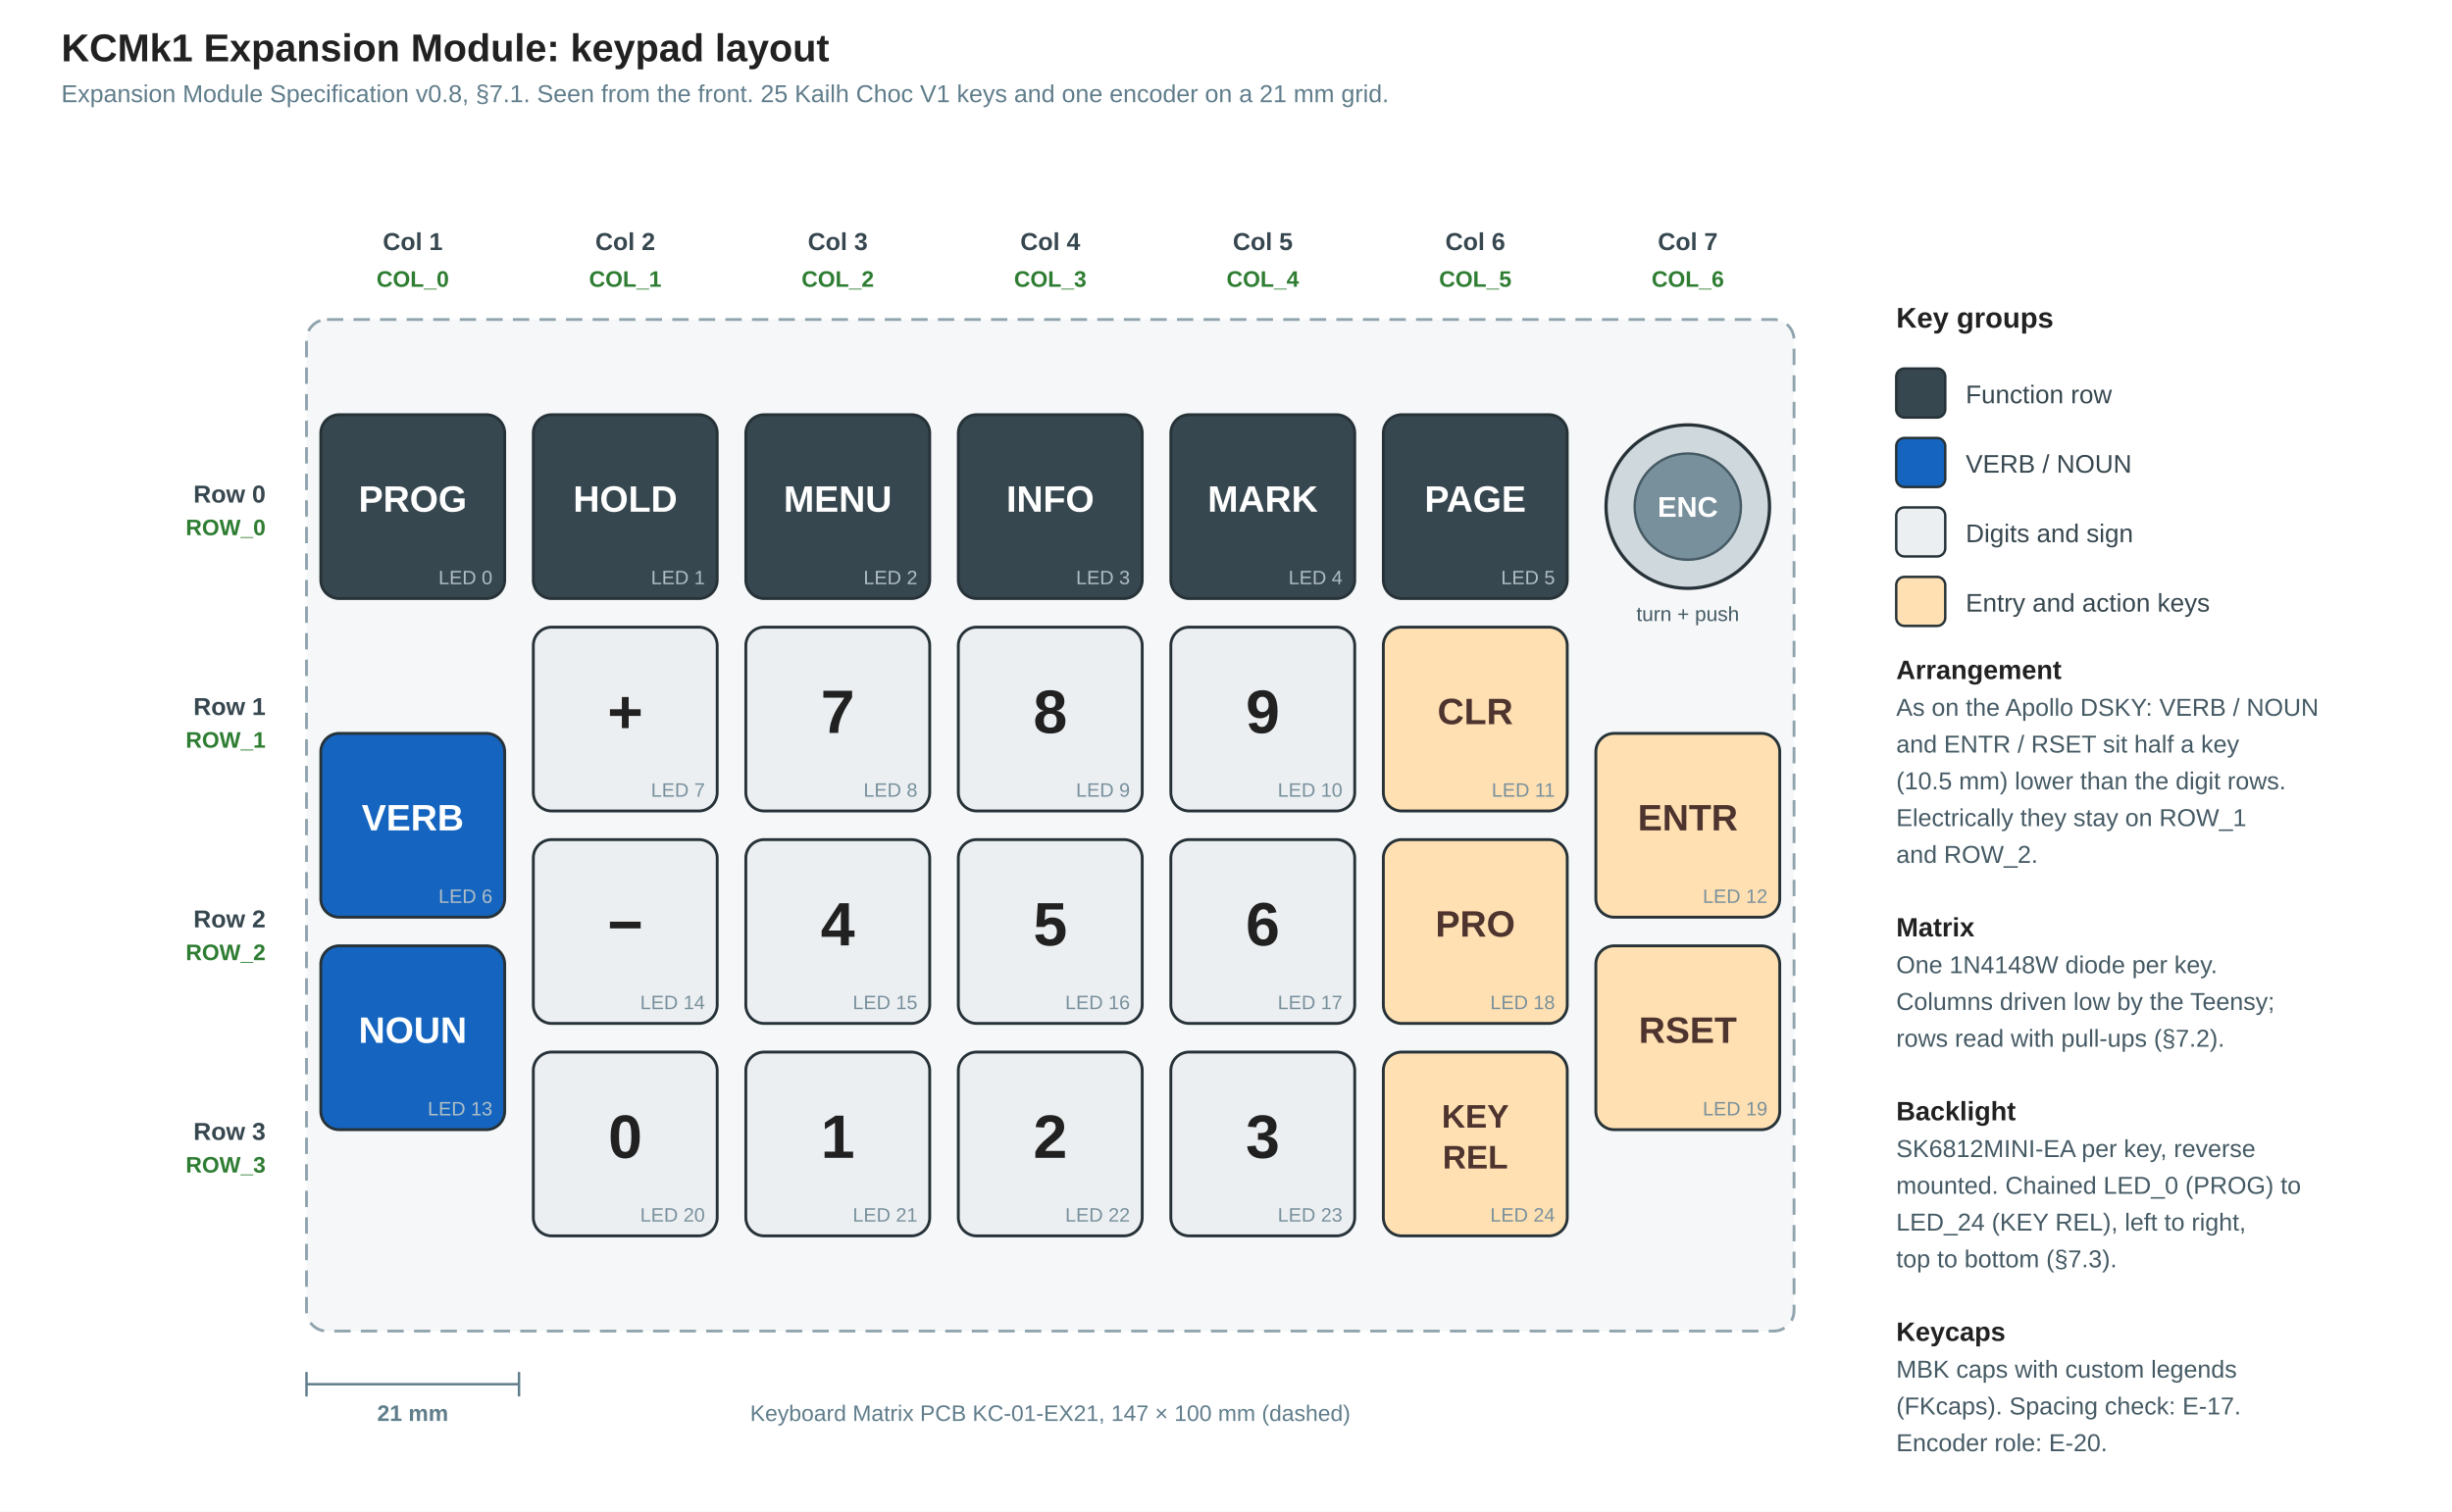
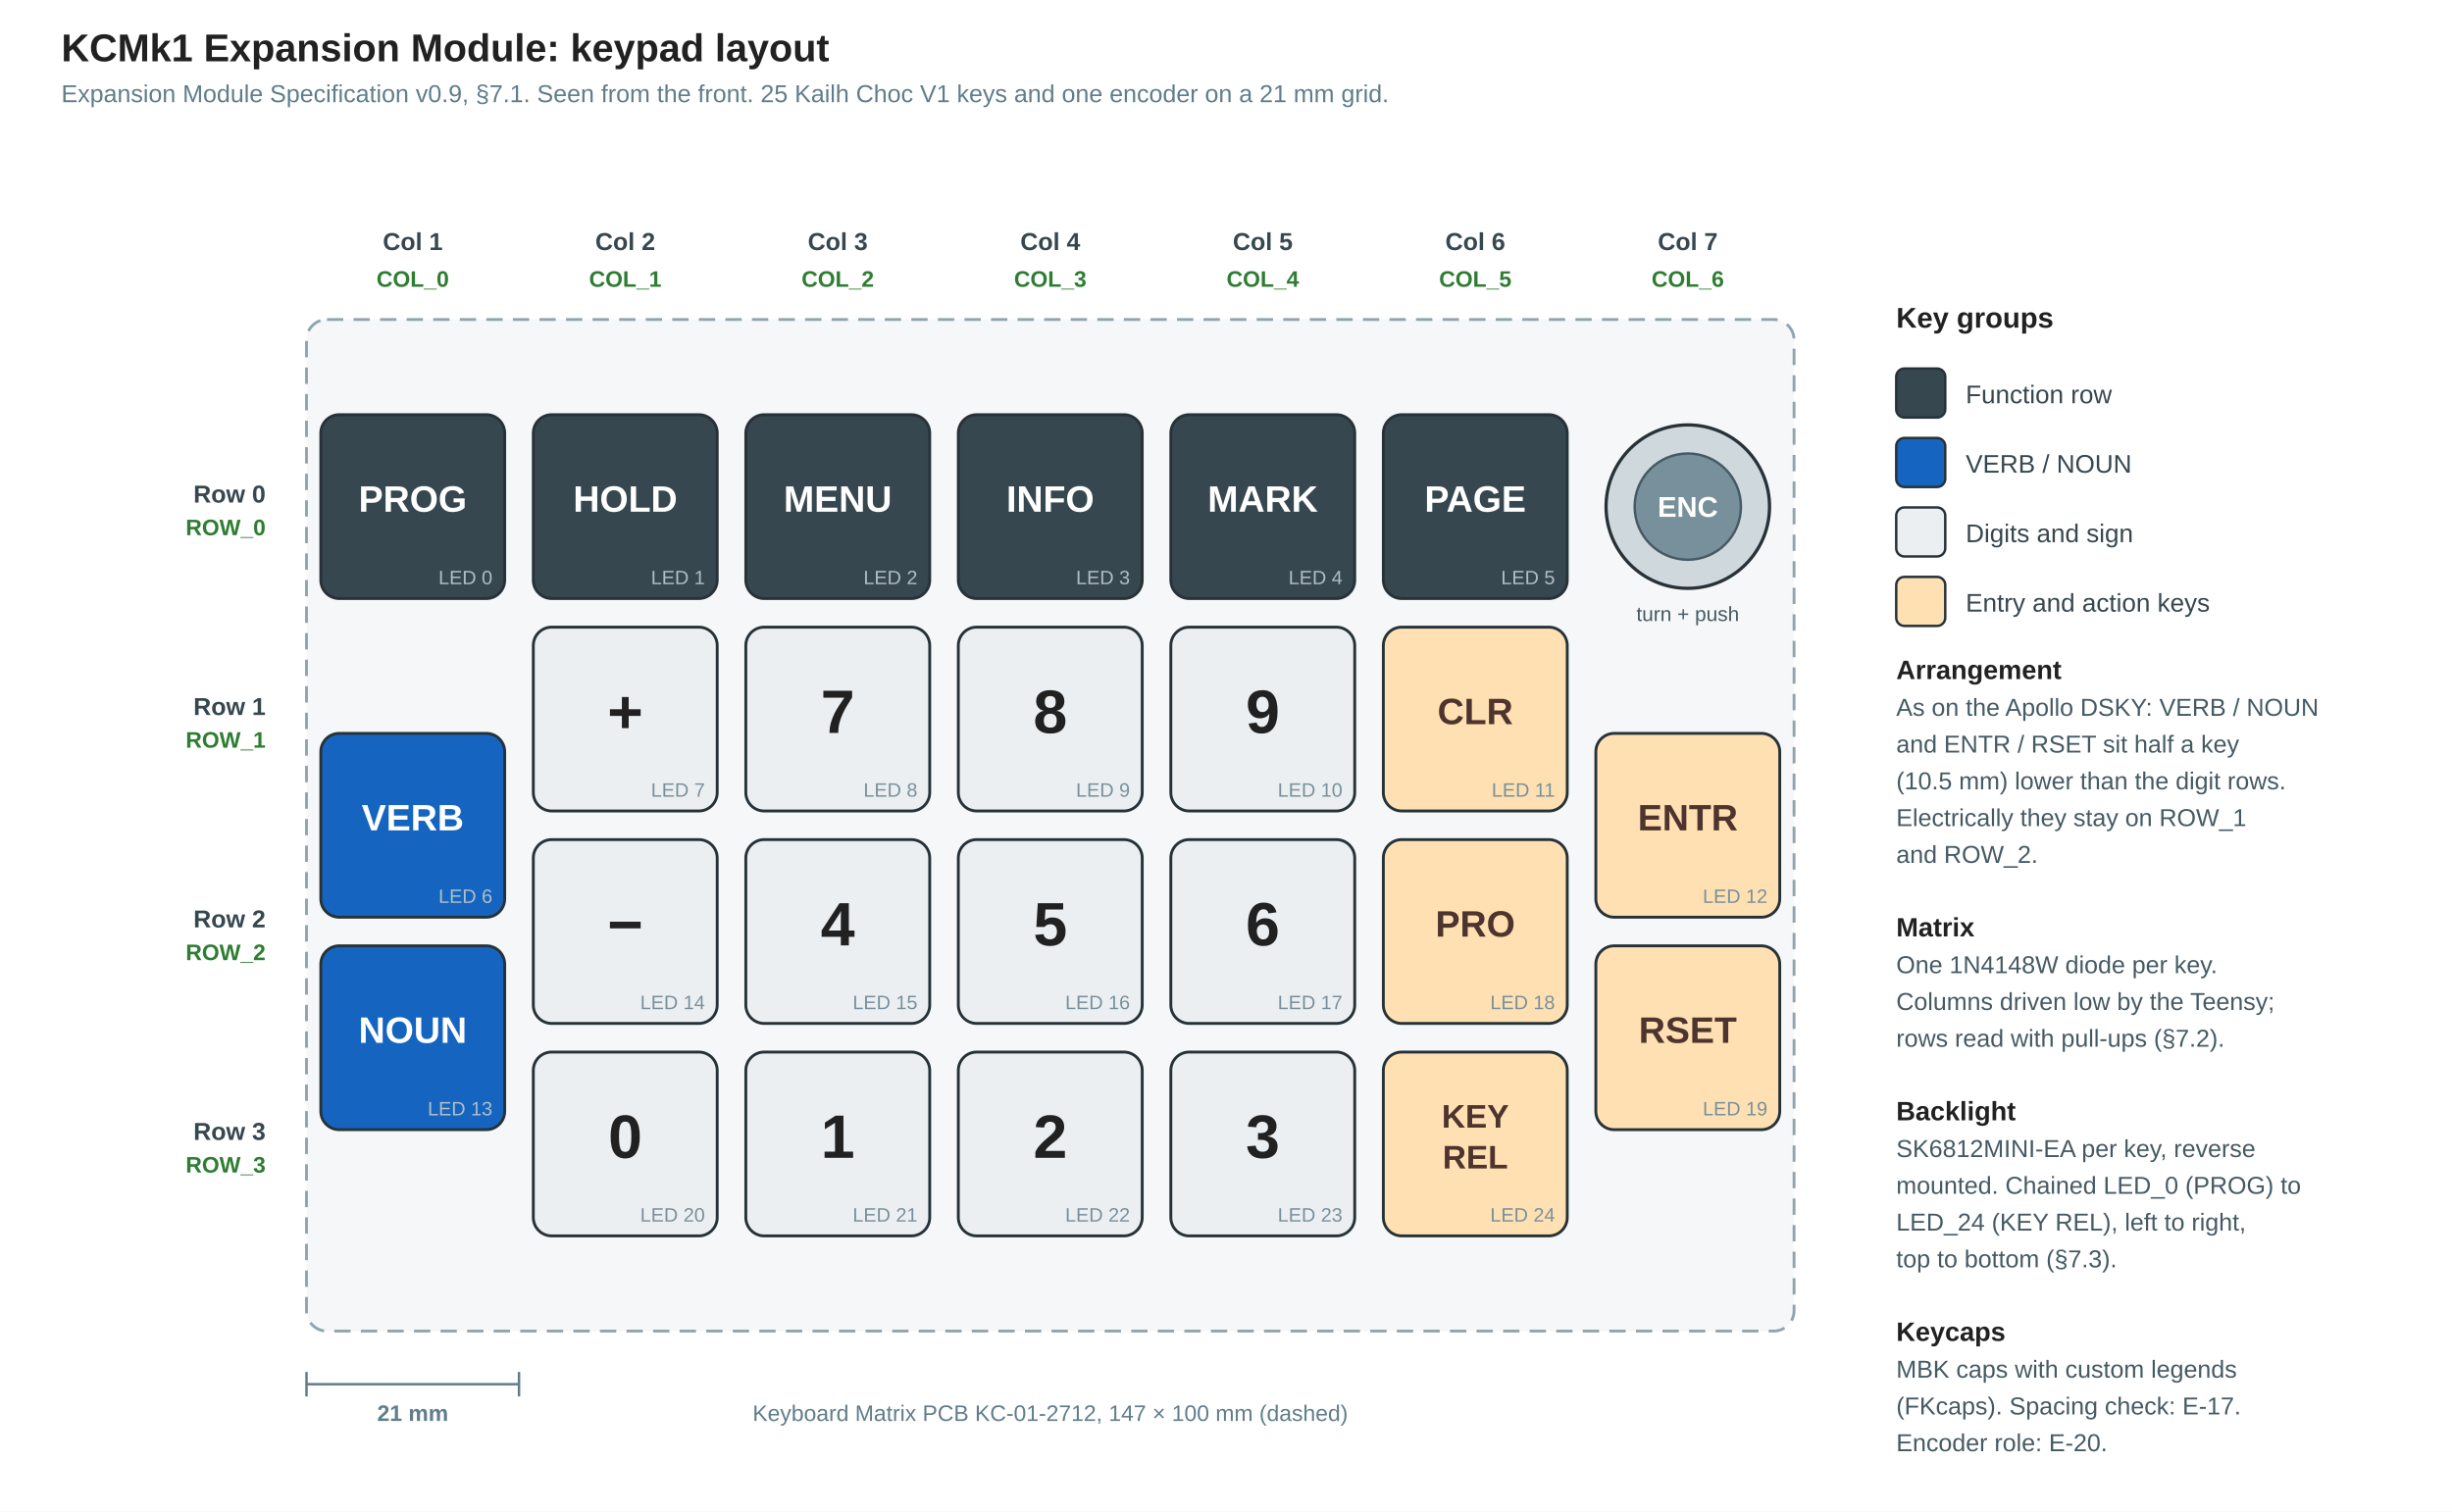
<svg xmlns="http://www.w3.org/2000/svg" width="1200" height="740" viewBox="0 0 1200 740" font-family="Liberation Sans, Arial, Helvetica, sans-serif">
  <rect width="100%" height="100%" fill="#ffffff" />
  <text x="30.0" y="30.0" font-size="19" font-weight="bold" text-anchor="start" fill="#212121">KCMk1 Expansion Module: keypad layout</text>
-   <text x="30.0" y="50.0" font-size="12" font-weight="normal" text-anchor="start" fill="#607d8b">Expansion Module Specification v0.8, §7.1. Seen from the front. 25 Kailh Choc V1 keys and one encoder on a 21 mm grid.</text>
+   <text x="30.0" y="50.0" font-size="12" font-weight="normal" text-anchor="start" fill="#607d8b">Expansion Module Specification v0.9, §7.1. Seen from the front. 25 Kailh Choc V1 keys and one encoder on a 21 mm grid.</text>
  <rect x="150.0" y="156.4" width="728.0" height="495.2" rx="10" fill="#f5f7f8" stroke="#90a4ae" stroke-width="1.4" stroke-dasharray="8 5" />
  <text x="202.0" y="122.4" font-size="12" font-weight="bold" text-anchor="middle" fill="#37474f">Col 1</text>
  <text x="202.0" y="140.4" font-size="11" font-weight="bold" text-anchor="middle" fill="#2e7d32">COL_0</text>
  <text x="306.0" y="122.4" font-size="12" font-weight="bold" text-anchor="middle" fill="#37474f">Col 2</text>
  <text x="306.0" y="140.4" font-size="11" font-weight="bold" text-anchor="middle" fill="#2e7d32">COL_1</text>
  <text x="410.0" y="122.4" font-size="12" font-weight="bold" text-anchor="middle" fill="#37474f">Col 3</text>
  <text x="410.0" y="140.4" font-size="11" font-weight="bold" text-anchor="middle" fill="#2e7d32">COL_2</text>
  <text x="514.0" y="122.4" font-size="12" font-weight="bold" text-anchor="middle" fill="#37474f">Col 4</text>
  <text x="514.0" y="140.4" font-size="11" font-weight="bold" text-anchor="middle" fill="#2e7d32">COL_3</text>
  <text x="618.0" y="122.4" font-size="12" font-weight="bold" text-anchor="middle" fill="#37474f">Col 5</text>
  <text x="618.0" y="140.4" font-size="11" font-weight="bold" text-anchor="middle" fill="#2e7d32">COL_4</text>
  <text x="722.0" y="122.4" font-size="12" font-weight="bold" text-anchor="middle" fill="#37474f">Col 6</text>
  <text x="722.0" y="140.4" font-size="11" font-weight="bold" text-anchor="middle" fill="#2e7d32">COL_5</text>
  <text x="826.0" y="122.4" font-size="12" font-weight="bold" text-anchor="middle" fill="#37474f">Col 7</text>
  <text x="826.0" y="140.4" font-size="11" font-weight="bold" text-anchor="middle" fill="#2e7d32">COL_6</text>
  <text x="130.0" y="246.0" font-size="12" font-weight="bold" text-anchor="end" fill="#37474f">Row 0</text>
  <text x="130.0" y="262.0" font-size="11" font-weight="bold" text-anchor="end" fill="#2e7d32">ROW_0</text>
  <text x="130.0" y="350.0" font-size="12" font-weight="bold" text-anchor="end" fill="#37474f">Row 1</text>
  <text x="130.0" y="366.0" font-size="11" font-weight="bold" text-anchor="end" fill="#2e7d32">ROW_1</text>
  <text x="130.0" y="454.0" font-size="12" font-weight="bold" text-anchor="end" fill="#37474f">Row 2</text>
  <text x="130.0" y="470.0" font-size="11" font-weight="bold" text-anchor="end" fill="#2e7d32">ROW_2</text>
  <text x="130.0" y="558.0" font-size="12" font-weight="bold" text-anchor="end" fill="#37474f">Row 3</text>
  <text x="130.0" y="574.0" font-size="11" font-weight="bold" text-anchor="end" fill="#2e7d32">ROW_3</text>
  <rect x="157.0" y="203.0" width="90.0" height="90.0" rx="9" fill="#37474f" stroke="#263238" stroke-width="1.4" />
  <text x="202.0" y="250.5" font-size="18" font-weight="bold" text-anchor="middle" fill="#ffffff">PROG</text>
  <text x="241.0" y="286.0" font-size="9.5" font-weight="normal" text-anchor="end" fill="#b0bec5">LED 0</text>
  <rect x="261.0" y="203.0" width="90.0" height="90.0" rx="9" fill="#37474f" stroke="#263238" stroke-width="1.4" />
  <text x="306.0" y="250.5" font-size="18" font-weight="bold" text-anchor="middle" fill="#ffffff">HOLD</text>
  <text x="345.0" y="286.0" font-size="9.5" font-weight="normal" text-anchor="end" fill="#b0bec5">LED 1</text>
  <rect x="365.0" y="203.0" width="90.0" height="90.0" rx="9" fill="#37474f" stroke="#263238" stroke-width="1.4" />
  <text x="410.0" y="250.5" font-size="18" font-weight="bold" text-anchor="middle" fill="#ffffff">MENU</text>
  <text x="449.0" y="286.0" font-size="9.5" font-weight="normal" text-anchor="end" fill="#b0bec5">LED 2</text>
  <rect x="469.0" y="203.0" width="90.0" height="90.0" rx="9" fill="#37474f" stroke="#263238" stroke-width="1.4" />
  <text x="514.0" y="250.5" font-size="18" font-weight="bold" text-anchor="middle" fill="#ffffff">INFO</text>
  <text x="553.0" y="286.0" font-size="9.5" font-weight="normal" text-anchor="end" fill="#b0bec5">LED 3</text>
  <rect x="573.0" y="203.0" width="90.0" height="90.0" rx="9" fill="#37474f" stroke="#263238" stroke-width="1.4" />
  <text x="618.0" y="250.5" font-size="18" font-weight="bold" text-anchor="middle" fill="#ffffff">MARK</text>
  <text x="657.0" y="286.0" font-size="9.5" font-weight="normal" text-anchor="end" fill="#b0bec5">LED 4</text>
  <rect x="677.0" y="203.0" width="90.0" height="90.0" rx="9" fill="#37474f" stroke="#263238" stroke-width="1.4" />
  <text x="722.0" y="250.5" font-size="18" font-weight="bold" text-anchor="middle" fill="#ffffff">PAGE</text>
  <text x="761.0" y="286.0" font-size="9.5" font-weight="normal" text-anchor="end" fill="#b0bec5">LED 5</text>
  <rect x="157.0" y="359.0" width="90.0" height="90.0" rx="9" fill="#1565c0" stroke="#263238" stroke-width="1.4" />
  <text x="202.0" y="406.5" font-size="18" font-weight="bold" text-anchor="middle" fill="#ffffff">VERB</text>
  <text x="241.0" y="442.0" font-size="9.5" font-weight="normal" text-anchor="end" fill="#b0bec5">LED 6</text>
  <rect x="261.0" y="307.0" width="90.0" height="90.0" rx="9" fill="#eceff1" stroke="#263238" stroke-width="1.4" />
  <text x="306.0" y="358.8" font-size="30" font-weight="bold" text-anchor="middle" fill="#212121">+</text>
  <text x="345.0" y="390.0" font-size="9.5" font-weight="normal" text-anchor="end" fill="#78909c">LED 7</text>
  <rect x="365.0" y="307.0" width="90.0" height="90.0" rx="9" fill="#eceff1" stroke="#263238" stroke-width="1.4" />
  <text x="410.0" y="358.8" font-size="30" font-weight="bold" text-anchor="middle" fill="#212121">7</text>
  <text x="449.0" y="390.0" font-size="9.5" font-weight="normal" text-anchor="end" fill="#78909c">LED 8</text>
  <rect x="469.0" y="307.0" width="90.0" height="90.0" rx="9" fill="#eceff1" stroke="#263238" stroke-width="1.4" />
  <text x="514.0" y="358.8" font-size="30" font-weight="bold" text-anchor="middle" fill="#212121">8</text>
  <text x="553.0" y="390.0" font-size="9.5" font-weight="normal" text-anchor="end" fill="#78909c">LED 9</text>
  <rect x="573.0" y="307.0" width="90.0" height="90.0" rx="9" fill="#eceff1" stroke="#263238" stroke-width="1.4" />
  <text x="618.0" y="358.8" font-size="30" font-weight="bold" text-anchor="middle" fill="#212121">9</text>
  <text x="657.0" y="390.0" font-size="9.5" font-weight="normal" text-anchor="end" fill="#78909c">LED 10</text>
  <rect x="677.0" y="307.0" width="90.0" height="90.0" rx="9" fill="#ffe0b2" stroke="#263238" stroke-width="1.4" />
  <text x="722.0" y="354.5" font-size="18" font-weight="bold" text-anchor="middle" fill="#4e342e">CLR</text>
  <text x="761.0" y="390.0" font-size="9.5" font-weight="normal" text-anchor="end" fill="#78909c">LED 11</text>
  <rect x="781.0" y="359.0" width="90.0" height="90.0" rx="9" fill="#ffe0b2" stroke="#263238" stroke-width="1.4" />
  <text x="826.0" y="406.5" font-size="18" font-weight="bold" text-anchor="middle" fill="#4e342e">ENTR</text>
  <text x="865.0" y="442.0" font-size="9.5" font-weight="normal" text-anchor="end" fill="#78909c">LED 12</text>
  <rect x="157.0" y="463.0" width="90.0" height="90.0" rx="9" fill="#1565c0" stroke="#263238" stroke-width="1.4" />
  <text x="202.0" y="510.5" font-size="18" font-weight="bold" text-anchor="middle" fill="#ffffff">NOUN</text>
  <text x="241.0" y="546.0" font-size="9.5" font-weight="normal" text-anchor="end" fill="#b0bec5">LED 13</text>
  <rect x="261.0" y="411.0" width="90.0" height="90.0" rx="9" fill="#eceff1" stroke="#263238" stroke-width="1.4" />
  <text x="306.0" y="462.8" font-size="30" font-weight="bold" text-anchor="middle" fill="#212121">−</text>
  <text x="345.0" y="494.0" font-size="9.5" font-weight="normal" text-anchor="end" fill="#78909c">LED 14</text>
  <rect x="365.0" y="411.0" width="90.0" height="90.0" rx="9" fill="#eceff1" stroke="#263238" stroke-width="1.4" />
  <text x="410.0" y="462.8" font-size="30" font-weight="bold" text-anchor="middle" fill="#212121">4</text>
  <text x="449.0" y="494.0" font-size="9.5" font-weight="normal" text-anchor="end" fill="#78909c">LED 15</text>
  <rect x="469.0" y="411.0" width="90.0" height="90.0" rx="9" fill="#eceff1" stroke="#263238" stroke-width="1.4" />
  <text x="514.0" y="462.8" font-size="30" font-weight="bold" text-anchor="middle" fill="#212121">5</text>
  <text x="553.0" y="494.0" font-size="9.5" font-weight="normal" text-anchor="end" fill="#78909c">LED 16</text>
  <rect x="573.0" y="411.0" width="90.0" height="90.0" rx="9" fill="#eceff1" stroke="#263238" stroke-width="1.4" />
  <text x="618.0" y="462.8" font-size="30" font-weight="bold" text-anchor="middle" fill="#212121">6</text>
  <text x="657.0" y="494.0" font-size="9.5" font-weight="normal" text-anchor="end" fill="#78909c">LED 17</text>
  <rect x="677.0" y="411.0" width="90.0" height="90.0" rx="9" fill="#ffe0b2" stroke="#263238" stroke-width="1.4" />
  <text x="722.0" y="458.5" font-size="18" font-weight="bold" text-anchor="middle" fill="#4e342e">PRO</text>
  <text x="761.0" y="494.0" font-size="9.5" font-weight="normal" text-anchor="end" fill="#78909c">LED 18</text>
  <rect x="781.0" y="463.0" width="90.0" height="90.0" rx="9" fill="#ffe0b2" stroke="#263238" stroke-width="1.4" />
  <text x="826.0" y="510.5" font-size="18" font-weight="bold" text-anchor="middle" fill="#4e342e">RSET</text>
  <text x="865.0" y="546.0" font-size="9.5" font-weight="normal" text-anchor="end" fill="#78909c">LED 19</text>
  <rect x="261.0" y="515.0" width="90.0" height="90.0" rx="9" fill="#eceff1" stroke="#263238" stroke-width="1.4" />
  <text x="306.0" y="566.8" font-size="30" font-weight="bold" text-anchor="middle" fill="#212121">0</text>
  <text x="345.0" y="598.0" font-size="9.5" font-weight="normal" text-anchor="end" fill="#78909c">LED 20</text>
  <rect x="365.0" y="515.0" width="90.0" height="90.0" rx="9" fill="#eceff1" stroke="#263238" stroke-width="1.4" />
  <text x="410.0" y="566.8" font-size="30" font-weight="bold" text-anchor="middle" fill="#212121">1</text>
  <text x="449.0" y="598.0" font-size="9.5" font-weight="normal" text-anchor="end" fill="#78909c">LED 21</text>
  <rect x="469.0" y="515.0" width="90.0" height="90.0" rx="9" fill="#eceff1" stroke="#263238" stroke-width="1.4" />
  <text x="514.0" y="566.8" font-size="30" font-weight="bold" text-anchor="middle" fill="#212121">2</text>
  <text x="553.0" y="598.0" font-size="9.5" font-weight="normal" text-anchor="end" fill="#78909c">LED 22</text>
  <rect x="573.0" y="515.0" width="90.0" height="90.0" rx="9" fill="#eceff1" stroke="#263238" stroke-width="1.4" />
  <text x="618.0" y="566.8" font-size="30" font-weight="bold" text-anchor="middle" fill="#212121">3</text>
  <text x="657.0" y="598.0" font-size="9.5" font-weight="normal" text-anchor="end" fill="#78909c">LED 23</text>
  <rect x="677.0" y="515.0" width="90.0" height="90.0" rx="9" fill="#ffe0b2" stroke="#263238" stroke-width="1.4" />
  <text x="722.0" y="552.0" font-size="16" font-weight="bold" text-anchor="middle" fill="#4e342e">KEY</text>
  <text x="722.0" y="572.0" font-size="16" font-weight="bold" text-anchor="middle" fill="#4e342e">REL</text>
  <text x="761.0" y="598.0" font-size="9.5" font-weight="normal" text-anchor="end" fill="#78909c">LED 24</text>
  <circle cx="826.0" cy="248.0" r="40.0" fill="#cfd8dc" stroke="#263238" stroke-width="1.6" />
  <circle cx="826.0" cy="248.0" r="26.0" fill="#78909c" stroke="#455a64" stroke-width="1.2" />
  <text x="826.0" y="253.0" font-size="14" font-weight="bold" text-anchor="middle" fill="#ffffff">ENC</text>
  <text x="826.0" y="304.0" font-size="10" font-weight="normal" text-anchor="middle" fill="#455a64">turn + push</text>
  <line x1="150.0" y1="677.6" x2="254.0" y2="677.6" stroke="#607d8b" stroke-width="1.2" />
  <line x1="150.0" y1="671.6" x2="150.0" y2="683.6" stroke="#607d8b" stroke-width="1.2" />
  <line x1="254.0" y1="671.6" x2="254.0" y2="683.6" stroke="#607d8b" stroke-width="1.2" />
  <text x="202.0" y="695.6" font-size="11" font-weight="bold" text-anchor="middle" fill="#607d8b">21 mm</text>
-   <text x="514.0" y="695.6" font-size="11" font-weight="normal" text-anchor="middle" fill="#607d8b">Keyboard Matrix PCB KC-01-EX21, 147 × 100 mm (dashed)</text>
+   <text x="514.0" y="695.6" font-size="11" font-weight="normal" text-anchor="middle" fill="#607d8b">Keyboard Matrix PCB KC-01-2712, 147 × 100 mm (dashed)</text>
  <text x="928.0" y="160.4" font-size="14" font-weight="bold" text-anchor="start" fill="#212121">Key groups</text>
  <rect x="928.0" y="180.4" width="24.0" height="24.0" rx="4" fill="#37474f" stroke="#263238" stroke-width="1.2" />
  <text x="962.0" y="197.4" font-size="12.5" font-weight="normal" text-anchor="start" fill="#37474f">Function row</text>
  <rect x="928.0" y="214.4" width="24.0" height="24.0" rx="4" fill="#1565c0" stroke="#263238" stroke-width="1.2" />
  <text x="962.0" y="231.4" font-size="12.5" font-weight="normal" text-anchor="start" fill="#37474f">VERB / NOUN</text>
  <rect x="928.0" y="248.4" width="24.0" height="24.0" rx="4" fill="#eceff1" stroke="#263238" stroke-width="1.2" />
  <text x="962.0" y="265.4" font-size="12.5" font-weight="normal" text-anchor="start" fill="#37474f">Digits and sign</text>
  <rect x="928.0" y="282.4" width="24.0" height="24.0" rx="4" fill="#ffe0b2" stroke="#263238" stroke-width="1.2" />
  <text x="962.0" y="299.4" font-size="12.5" font-weight="normal" text-anchor="start" fill="#37474f">Entry and action keys</text>
  <text x="928.0" y="332.4" font-size="13" font-weight="bold" text-anchor="start" fill="#212121">Arrangement</text>
  <text x="928.0" y="350.4" font-size="12" font-weight="normal" text-anchor="start" fill="#455a64">As on the Apollo DSKY: VERB / NOUN</text>
  <text x="928.0" y="368.4" font-size="12" font-weight="normal" text-anchor="start" fill="#455a64">and ENTR / RSET sit half a key</text>
  <text x="928.0" y="386.4" font-size="12" font-weight="normal" text-anchor="start" fill="#455a64">(10.5 mm) lower than the digit rows.</text>
  <text x="928.0" y="404.4" font-size="12" font-weight="normal" text-anchor="start" fill="#455a64">Electrically they stay on ROW_1</text>
  <text x="928.0" y="422.4" font-size="12" font-weight="normal" text-anchor="start" fill="#455a64">and ROW_2.</text>
  <text x="928.0" y="458.4" font-size="13" font-weight="bold" text-anchor="start" fill="#212121">Matrix</text>
  <text x="928.0" y="476.4" font-size="12" font-weight="normal" text-anchor="start" fill="#455a64">One 1N4148W diode per key.</text>
  <text x="928.0" y="494.4" font-size="12" font-weight="normal" text-anchor="start" fill="#455a64">Columns driven low by the Teensy;</text>
  <text x="928.0" y="512.4" font-size="12" font-weight="normal" text-anchor="start" fill="#455a64">rows read with pull-ups (§7.2).</text>
  <text x="928.0" y="548.4" font-size="13" font-weight="bold" text-anchor="start" fill="#212121">Backlight</text>
  <text x="928.0" y="566.4" font-size="12" font-weight="normal" text-anchor="start" fill="#455a64">SK6812MINI-EA per key, reverse</text>
  <text x="928.0" y="584.4" font-size="12" font-weight="normal" text-anchor="start" fill="#455a64">mounted. Chained LED_0 (PROG) to</text>
  <text x="928.0" y="602.4" font-size="12" font-weight="normal" text-anchor="start" fill="#455a64">LED_24 (KEY REL), left to right,</text>
  <text x="928.0" y="620.4" font-size="12" font-weight="normal" text-anchor="start" fill="#455a64">top to bottom (§7.3).</text>
  <text x="928.0" y="656.4" font-size="13" font-weight="bold" text-anchor="start" fill="#212121">Keycaps</text>
  <text x="928.0" y="674.4" font-size="12" font-weight="normal" text-anchor="start" fill="#455a64">MBK caps with custom legends</text>
  <text x="928.0" y="692.4" font-size="12" font-weight="normal" text-anchor="start" fill="#455a64">(FKcaps). Spacing check: E-17.</text>
  <text x="928.0" y="710.4" font-size="12" font-weight="normal" text-anchor="start" fill="#455a64">Encoder role: E-20.</text>
</svg>
